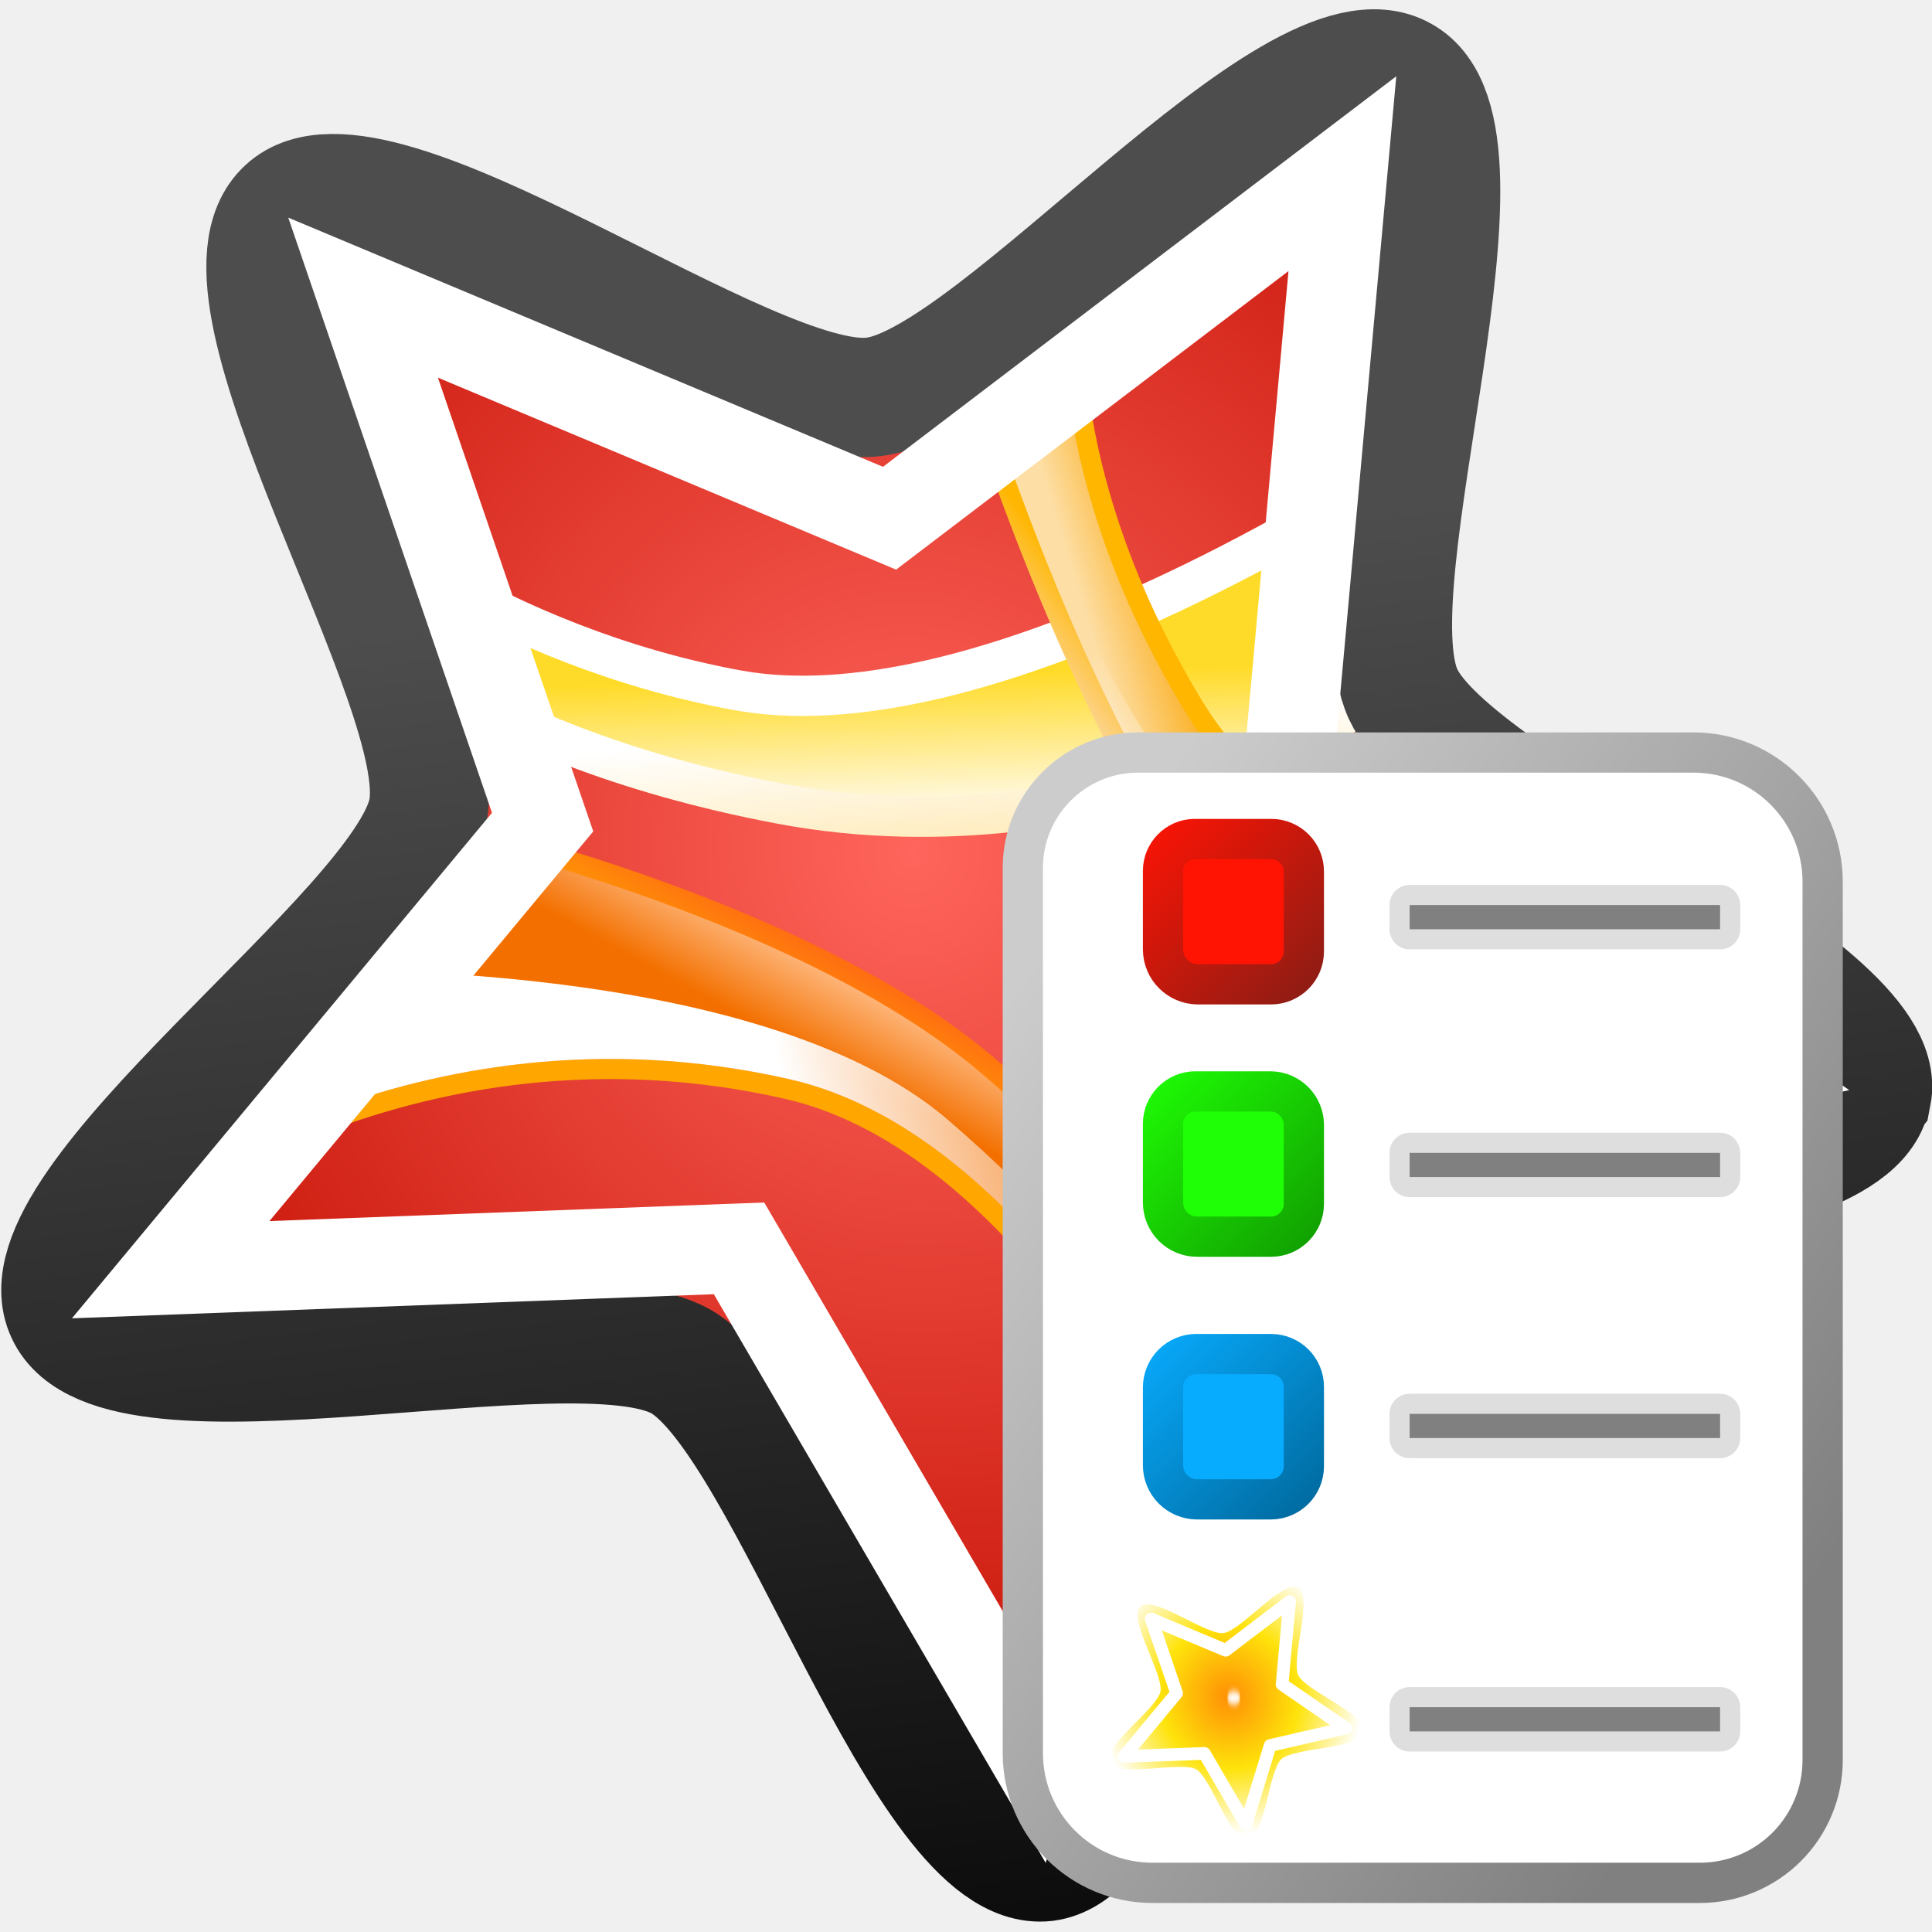
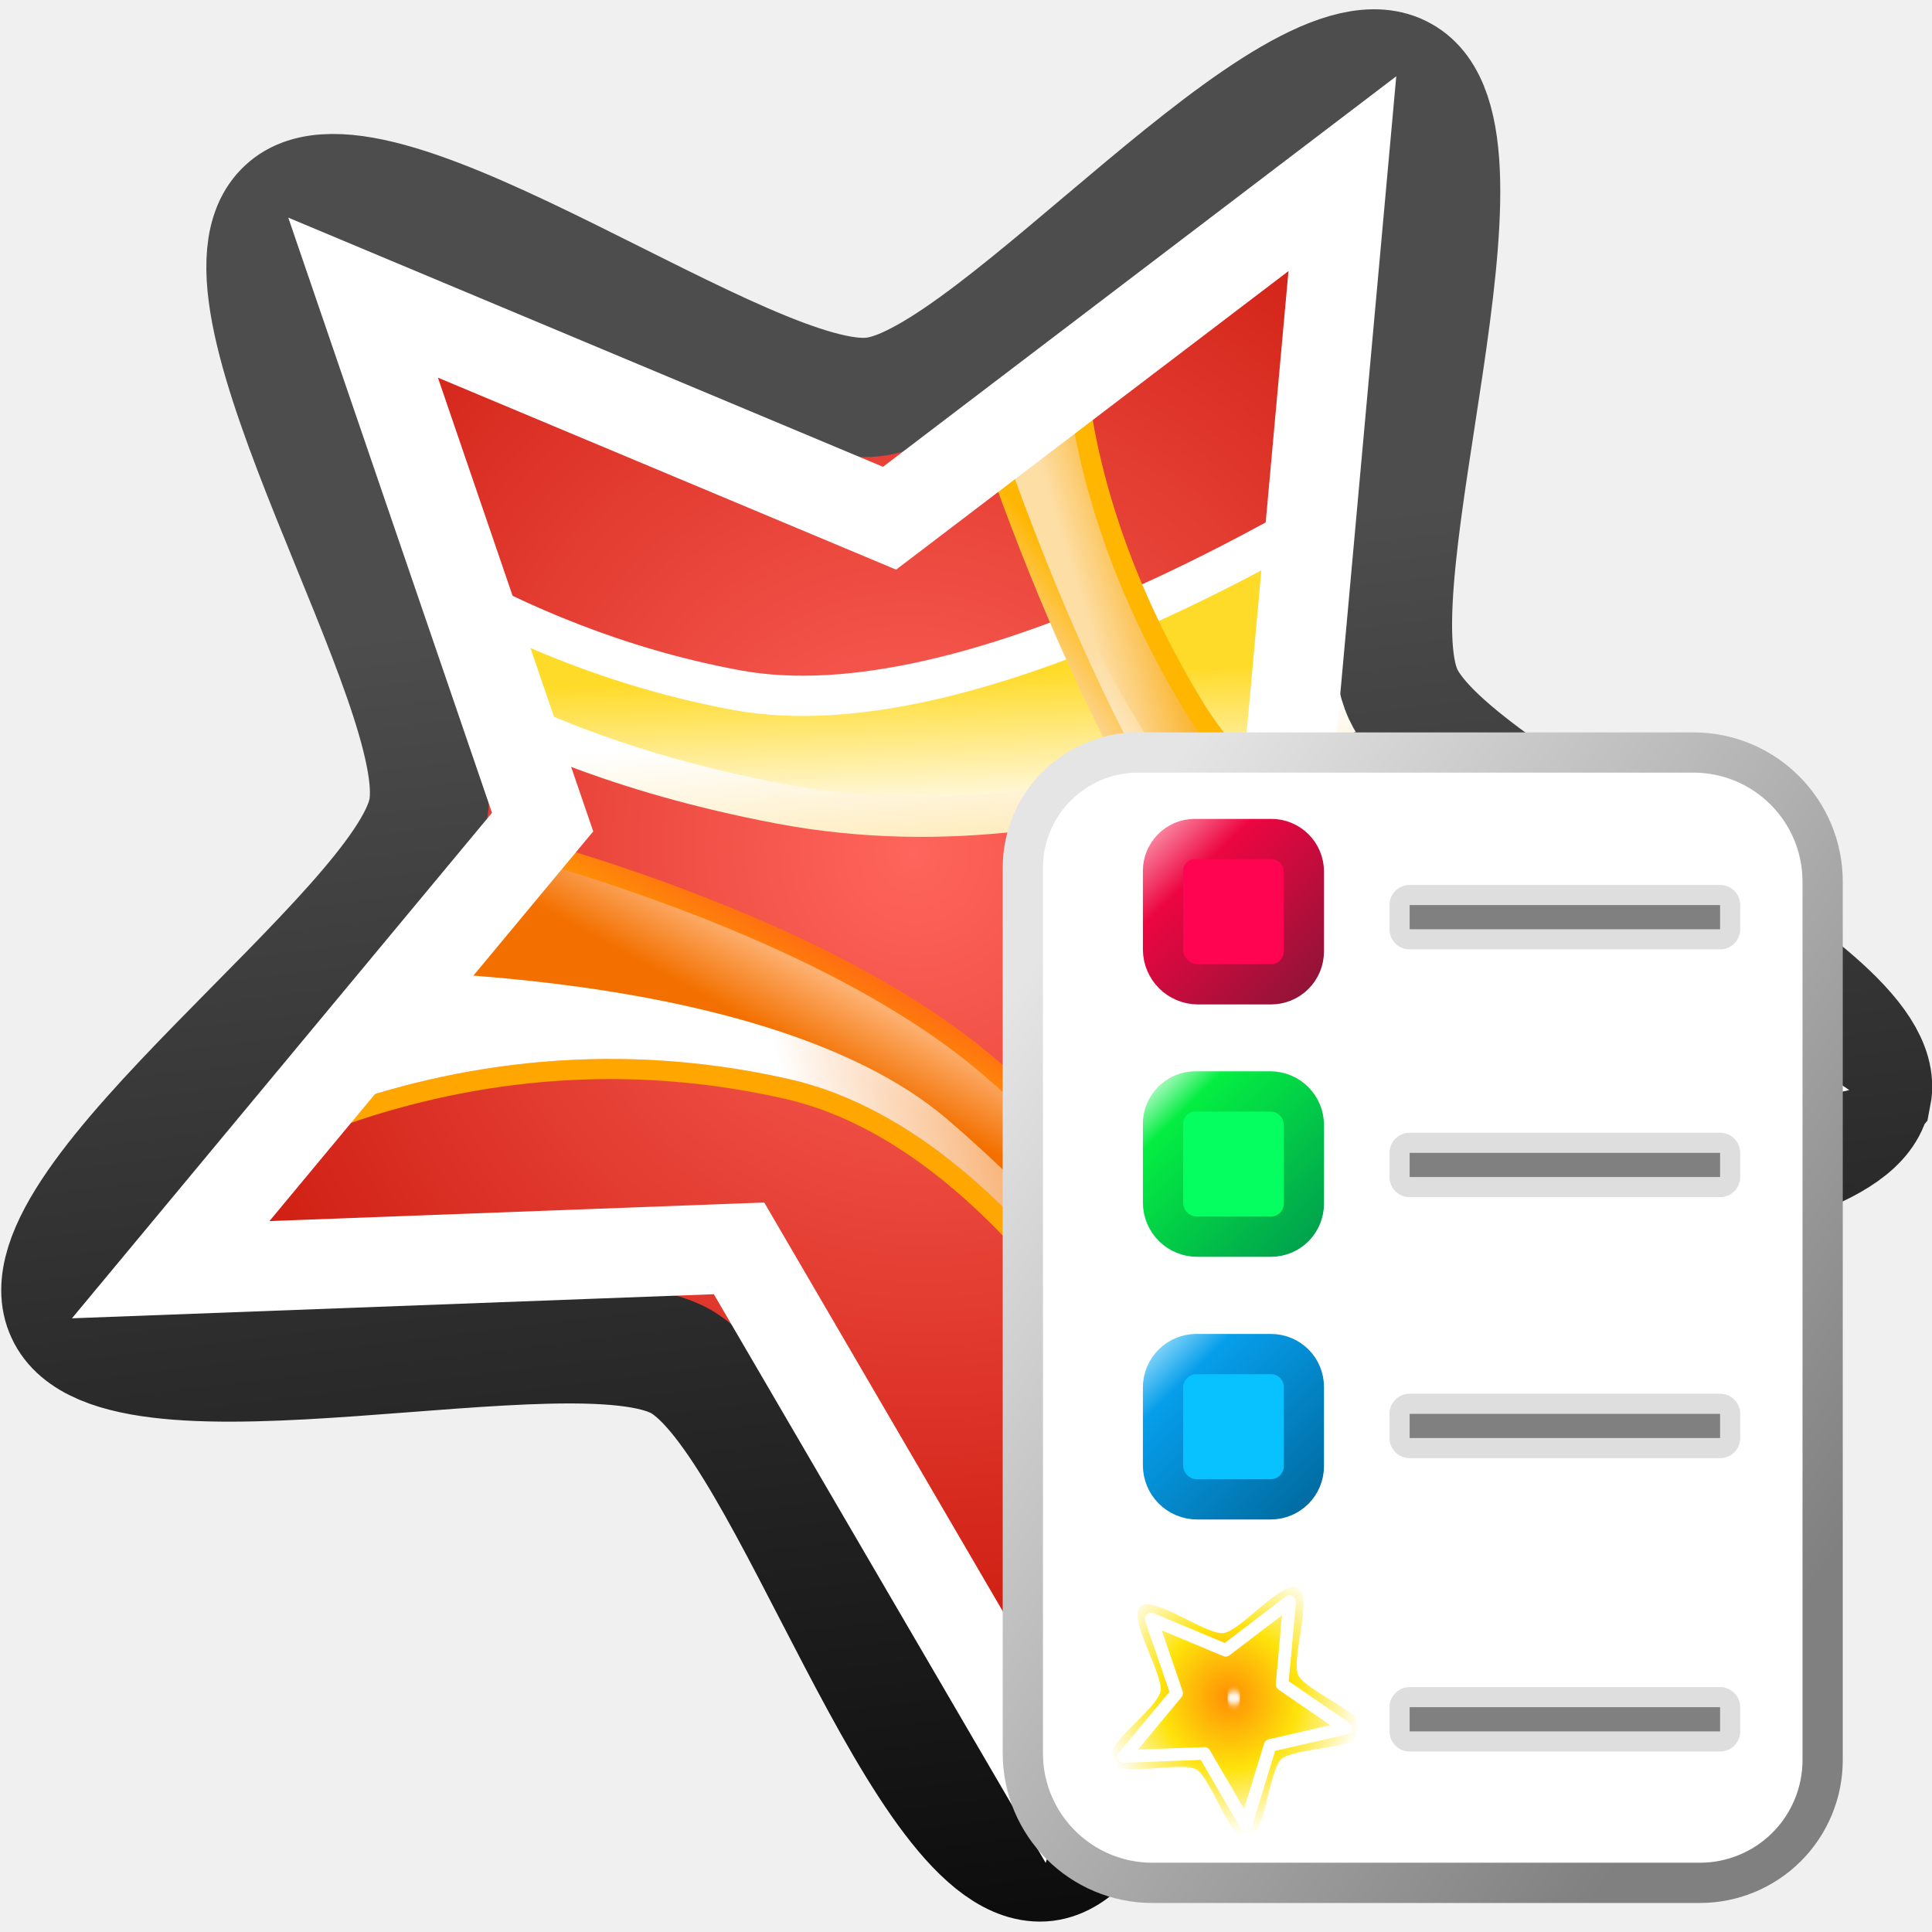
<svg xmlns="http://www.w3.org/2000/svg" xmlns:xlink="http://www.w3.org/1999/xlink" width="48" height="48">
  <defs>
-     <linearGradient id="g">
-       <stop offset="0" stop-color="#08acff" />
-       <stop offset="1" stop-color="#069" />
-     </linearGradient>
-     <linearGradient id="f">
-       <stop offset="0" stop-color="#1fff05" />
-       <stop offset="1" stop-color="#109900" />
-     </linearGradient>
-     <linearGradient id="e">
-       <stop offset="0" stop-color="#ff1404" />
-       <stop offset="1" stop-color="#861d15" />
-     </linearGradient>
    <linearGradient id="c">
-       <stop offset="0" stop-color="#ccc" />
+       <stop offset="0" stop-color="#e5e5e5" />
      <stop offset="1" stop-color="gray" />
    </linearGradient>
    <linearGradient id="b">
      <stop offset="0" stop-color="#ff655c" />
      <stop offset="1" stop-color="#c30d00" />
    </linearGradient>
-     <linearGradient xlink:href="#c" id="D" x1="25.47" y1="24.208" x2="45.783" y2="38.346" gradientUnits="userSpaceOnUse" />
+     <linearGradient xlink:href="#c" id="E" x1="25.47" y1="24.208" x2="45.783" y2="38.346" gradientUnits="userSpaceOnUse" />
    <linearGradient id="d">
      <stop offset="0" stop-color="#ff8f05" />
      <stop offset=".522" stop-color="#fee30b" />
      <stop offset="1" stop-color="#fff" />
    </linearGradient>
-     <linearGradient xlink:href="#e" id="E" x1="28.395" y1="20.758" x2="32.894" y2="25.368" gradientUnits="userSpaceOnUse" />
-     <linearGradient xlink:href="#f" id="F" x1="28.395" y1="27.368" x2="32.894" y2="31.977" gradientUnits="userSpaceOnUse" />
-     <linearGradient xlink:href="#g" id="G" x1="28.395" y1="33.894" x2="32.894" y2="38.503" gradientUnits="userSpaceOnUse" />
-     <linearGradient id="i">
+     <linearGradient id="f">
      <stop offset="0" stop-color="#ffae05" stop-opacity="0" />
      <stop offset=".416" stop-color="#7b7b7b" stop-opacity="0" />
      <stop offset="1" stop-color="#cecece" stop-opacity="0" />
    </linearGradient>
-     <linearGradient xlink:href="#j" id="C" x1="5.83" x2="12.91" y1="6.7" y2="13.2" gradientUnits="userSpaceOnUse" gradientTransform="matrix(2.647 2.2616 -2.267 2.6553 24.585 -21.885)" />
-     <linearGradient id="j">
+     <linearGradient xlink:href="#g" id="D" x1="5.83" x2="12.91" y1="6.7" y2="13.2" gradientUnits="userSpaceOnUse" gradientTransform="matrix(2.647 2.2616 -2.267 2.6553 24.585 -21.885)" />
+     <linearGradient id="g">
      <stop offset="0" stop-color="#4d4d4d" />
      <stop offset="1" stop-color="#0d0d0d" />
    </linearGradient>
-     <linearGradient xlink:href="#k" id="t" x1="23.693" x2="23.781" y1="16.789" y2="19.796" gradientUnits="userSpaceOnUse" />
-     <linearGradient id="k">
+     <linearGradient xlink:href="#i" id="u" x1="23.693" x2="23.781" y1="16.789" y2="19.796" gradientUnits="userSpaceOnUse" />
+     <linearGradient id="i">
      <stop offset="0" stop-color="#ffdb29" />
      <stop offset="1" stop-color="#fff7d7" />
    </linearGradient>
-     <linearGradient xlink:href="#l" id="u" x1="24.407" x2="24.645" y1="17.954" y2="20.886" gradientUnits="userSpaceOnUse" />
-     <linearGradient id="l">
+     <linearGradient xlink:href="#j" id="v" x1="24.407" x2="24.645" y1="17.954" y2="20.886" gradientUnits="userSpaceOnUse" />
+     <linearGradient id="j">
      <stop offset="0" stop-color="#fff" />
      <stop offset="1" stop-color="#ffecbd" />
    </linearGradient>
-     <linearGradient xlink:href="#m" id="v" x1="20.686" x2="21.75" y1="26.536" y2="24.582" gradientUnits="userSpaceOnUse" />
-     <linearGradient id="m">
+     <linearGradient xlink:href="#k" id="w" x1="20.686" x2="21.75" y1="26.536" y2="24.582" gradientUnits="userSpaceOnUse" />
+     <linearGradient id="k">
      <stop offset="0" stop-color="#f37000" />
      <stop offset="1" stop-color="#ffbd87" />
    </linearGradient>
-     <linearGradient xlink:href="#n" id="w" x1="22.603" x2="23.967" y1="27.476" y2="24.995" gradientUnits="userSpaceOnUse" />
-     <linearGradient id="n">
+     <linearGradient xlink:href="#l" id="x" x1="22.603" x2="23.967" y1="27.476" y2="24.995" gradientUnits="userSpaceOnUse" />
+     <linearGradient id="l">
      <stop offset="0" stop-color="#ffa700" />
      <stop offset="1" stop-color="#ff6115" />
    </linearGradient>
-     <linearGradient xlink:href="#o" id="x" x1="7.56" x2="27.435" y1="26.229" y2="21.1" gradientUnits="userSpaceOnUse" />
-     <linearGradient id="o">
+     <linearGradient xlink:href="#m" id="y" x1="7.56" x2="27.435" y1="26.229" y2="21.1" gradientUnits="userSpaceOnUse" />
+     <linearGradient id="m">
      <stop offset=".55" stop-color="#fff" />
      <stop offset="1" stop-color="#fff" stop-opacity="0" />
    </linearGradient>
-     <linearGradient xlink:href="#p" id="y" x1="30.647" x2="28.553" y1="20.072" y2="20.71" gradientUnits="userSpaceOnUse" />
-     <linearGradient id="p">
+     <linearGradient xlink:href="#n" id="z" x1="30.647" x2="28.553" y1="20.072" y2="20.71" gradientUnits="userSpaceOnUse" />
+     <linearGradient id="n">
      <stop offset="0" stop-color="#faac17" />
      <stop offset="1" stop-color="#fddea5" />
    </linearGradient>
-     <linearGradient xlink:href="#q" id="z" x1="29.594" x2="27.613" y1="18.343" y2="19.846" gradientUnits="userSpaceOnUse" />
-     <linearGradient id="q">
+     <linearGradient xlink:href="#o" id="A" x1="29.594" x2="27.613" y1="18.343" y2="19.846" gradientUnits="userSpaceOnUse" />
+     <linearGradient id="o">
      <stop offset="0" stop-color="#ffb600" />
      <stop offset="1" stop-color="#fbdfc4" />
    </linearGradient>
-     <linearGradient xlink:href="#r" id="A" x1="36.084" x2="30.671" y1="28.491" y2="14.734" gradientUnits="userSpaceOnUse" />
-     <linearGradient id="r">
+     <linearGradient xlink:href="#p" id="B" x1="36.084" x2="30.671" y1="28.491" y2="14.734" gradientUnits="userSpaceOnUse" />
+     <linearGradient id="p">
      <stop offset=".455" stop-color="#fff" />
      <stop offset="1" stop-color="#fff" stop-opacity="0" />
    </linearGradient>
-     <radialGradient xlink:href="#b" id="s" cx="7.18" cy="8.2" r="6.59" fx="7.18" fy="8.2" gradientTransform="matrix(.9 .5558 -.5314 .8606 5.08 -2.85)" gradientUnits="userSpaceOnUse" />
-     <radialGradient xlink:href="#d" id="H" cx="7.18" cy="8.2" r="6.59" fx="7.18" fy="8.2" gradientTransform="matrix(.9 .5558 -.5314 .8606 5.08 -2.85)" gradientUnits="userSpaceOnUse" />
-     <radialGradient xlink:href="#i" id="B" cx="7.18" cy="8.2" r="6.59" fx="7.18" fy="8.2" gradientTransform="matrix(1.1223 3.51126 -3.3576 1.08334 44.493 -17.964)" gradientUnits="userSpaceOnUse" />
-     <filter id="I" width="1.832" height="1.832" x="-.416" y="-.416" color-interpolation-filters="sRGB">
+     <linearGradient xlink:href="#q" id="H" x1="28.395" y1="33.894" x2="32.894" y2="38.503" gradientUnits="userSpaceOnUse" gradientTransform="translate(0 -.752)" />
+     <linearGradient id="q">
+       <stop offset="0" stop-color="#bbedff" />
+       <stop offset=".24" stop-color="#069eeb" />
+       <stop offset="1" stop-color="#069" />
+     </linearGradient>
+     <linearGradient xlink:href="#r" id="G" x1="28.395" y1="27.368" x2="32.894" y2="31.977" gradientUnits="userSpaceOnUse" gradientTransform="translate(0 -.752)" />
+     <linearGradient id="r">
+       <stop offset="0" stop-color="#fff" />
+       <stop offset=".217" stop-color="#04ee42" />
+       <stop offset="1" stop-color="#00994e" />
+     </linearGradient>
+     <linearGradient xlink:href="#s" id="F" x1="28.395" y1="20.758" x2="32.894" y2="25.368" gradientUnits="userSpaceOnUse" gradientTransform="translate(0 -.413)" />
+     <linearGradient id="s">
+       <stop offset="0" stop-color="#ffb0bf" />
+       <stop offset=".294" stop-color="#ec0641" />
+       <stop offset="1" stop-color="#861536" />
+     </linearGradient>
+     <radialGradient xlink:href="#b" id="t" cx="7.18" cy="8.2" r="6.59" fx="7.18" fy="8.2" gradientTransform="matrix(.9 .5558 -.5314 .8606 5.08 -2.85)" gradientUnits="userSpaceOnUse" />
+     <radialGradient xlink:href="#d" id="I" cx="7.18" cy="8.2" r="6.59" fx="7.18" fy="8.2" gradientTransform="matrix(.9 .5558 -.5314 .8606 5.08 -2.85)" gradientUnits="userSpaceOnUse" />
+     <radialGradient xlink:href="#f" id="C" cx="7.18" cy="8.2" r="6.59" fx="7.18" fy="8.2" gradientTransform="matrix(1.1223 3.51126 -3.3576 1.08334 44.493 -17.964)" gradientUnits="userSpaceOnUse" />
+     <filter id="J" width="1.832" height="1.832" x="-.416" y="-.416" color-interpolation-filters="sRGB">
      <feGaussianBlur stdDeviation=".13" />
    </filter>
  </defs>
-   <path fill="url(#s)" fill-rule="evenodd" d="M13.51 5.1c.44.77-2.18 2.89-2.29 3.76-.1.88 1.95 3.55 1.36 4.2-.6.64-3.43-1.19-4.3-1.02-.86.17-2.76 2.95-3.56 2.58-.8-.36.07-3.62-.36-4.39S.69 8.51.8 7.63c.1-.87 3.47-1.05 4.06-1.7.6-.64.51-4.01 1.38-4.18.86-.18 2.07 2.97 2.87 3.34s3.97-.76 4.4 0z" enable-background="accumulate" overflow="visible" style="marker:none" transform="matrix(2.647 2.2616 -2.267 2.6553 22.258 -16.85)" />
+   <path fill="url(#t)" fill-rule="evenodd" d="M13.51 5.1c.44.77-2.18 2.89-2.29 3.76-.1.88 1.95 3.55 1.36 4.2-.6.64-3.43-1.19-4.3-1.02-.86.17-2.76 2.95-3.56 2.58-.8-.36.07-3.62-.36-4.39S.69 8.51.8 7.63c.1-.87 3.47-1.05 4.06-1.7.6-.64.51-4.01 1.38-4.18.86-.18 2.07 2.97 2.87 3.34s3.97-.76 4.4 0z" enable-background="accumulate" overflow="visible" style="marker:none" transform="matrix(2.647 2.2616 -2.267 2.6553 22.258 -16.85)" />
  <g paint-order="markers stroke fill">
-     <path fill="url(#t)" stroke="url(#u)" stroke-linecap="round" stroke-linejoin="round" stroke-width="2" d="M7.968 13.118s4.06 3.42 10.187 4.548 14.922-4.51 16.312-5.262.076 4.172.076 4.172-7.142 4.435-15.11 2.932c-7.969-1.504-10.819-4.903-10.819-4.903Z" transform="translate(.063 -.027)" />
-     <path fill="url(#v)" stroke="url(#w)" stroke-linecap="round" stroke-linejoin="round" d="M10.524 20.71s9.096 1.955 13.832 6.014 6.428 7.856 6.428 7.856l-.977 2.518s-4.058-8.852-10.262-10.26c-9.434-2.143-16.237 3.27-16.237 3.27z" transform="translate(.063 -.027)" />
-     <path fill="url(#x)" d="M7.521 24.139s11.222-.358 15.958 3.702 6.507 7.855 6.507 7.855l-.18 1.402s-4.057-8.852-10.26-10.26c-9.435-2.143-16.238 3.27-16.238 3.27z" transform="translate(.063 -.027)" />
-     <path fill="url(#y)" stroke="url(#z)" stroke-linecap="round" stroke-linejoin="round" d="M23.943 8.27s2.957 10.39 7.33 15.147c4.284 4.66 7.216 6.916 7.216 6.916l8.833-3.458s-13.832-2.368-17.966-9.21C25.458 11.219 26.46 6.278 26.46 6.278Z" transform="translate(.063 -.027)" />
-     <path fill="url(#A)" d="M23.943 8.27s2.957 10.39 7.33 15.147c4.284 4.66 7.216 6.916 7.216 6.916l4.839-1.343S32.324 24.78 28.19 17.94c-3.898-6.448-2.744-11.287-2.744-11.287Z" transform="translate(.063 -.027)" />
+     <path fill="url(#u)" stroke="url(#v)" stroke-linecap="round" stroke-linejoin="round" stroke-width="2" d="M7.968 13.118s4.06 3.42 10.187 4.548 14.922-4.51 16.312-5.262.076 4.172.076 4.172-7.142 4.435-15.11 2.932c-7.969-1.504-10.819-4.903-10.819-4.903Z" transform="translate(.063 -.027)" />
+     <path fill="url(#w)" stroke="url(#x)" stroke-linecap="round" stroke-linejoin="round" d="M10.524 20.71s9.096 1.955 13.832 6.014 6.428 7.856 6.428 7.856l-.977 2.518s-4.058-8.852-10.262-10.26c-9.434-2.143-16.237 3.27-16.237 3.27z" transform="translate(.063 -.027)" />
+     <path fill="url(#y)" d="M7.521 24.139s11.222-.358 15.958 3.702 6.507 7.855 6.507 7.855l-.18 1.402s-4.057-8.852-10.26-10.26c-9.435-2.143-16.238 3.27-16.238 3.27z" transform="translate(.063 -.027)" />
+     <path fill="url(#z)" stroke="url(#A)" stroke-linecap="round" stroke-linejoin="round" d="M23.943 8.27s2.957 10.39 7.33 15.147c4.284 4.66 7.216 6.916 7.216 6.916l8.833-3.458s-13.832-2.368-17.966-9.21C25.458 11.219 26.46 6.278 26.46 6.278Z" transform="translate(.063 -.027)" />
+     <path fill="url(#B)" d="M23.943 8.27s2.957 10.39 7.33 15.147c4.284 4.66 7.216 6.916 7.216 6.916l4.839-1.343S32.324 24.78 28.19 17.94c-3.898-6.448-2.744-11.287-2.744-11.287Z" transform="translate(.063 -.027)" />
  </g>
-   <path fill="url(#B)" fill-rule="evenodd" stroke="url(#C)" stroke-width="2.964" d="M48.785 22.211c-.53 2.776-12.322 2.744-14.586 4.805-2.26 2.11-2.886 13.837-5.921 14.228-3.04.343-6.382-10.917-9.07-12.433-2.662-1.494-13.993 1.591-15.272-1.2-1.302-2.766 8.392-9.455 8.999-12.472S7.12 2.272 9.405.184c2.238-2.084 11.566 5.06 14.602 4.668 3.039-.342 10.44-9.494 13.129-7.978 2.684 1.467-1.254 12.568.025 15.36s12.181 7.212 11.646 9.95z" enable-background="accumulate" overflow="visible" style="marker:none" stroke-linecap="square" transform="translate(-2.303 5.008)" />
+   <path fill="url(#C)" fill-rule="evenodd" stroke="url(#D)" stroke-width="2.964" d="M48.785 22.211c-.53 2.776-12.322 2.744-14.586 4.805-2.26 2.11-2.886 13.837-5.921 14.228-3.04.343-6.382-10.917-9.07-12.433-2.662-1.494-13.993 1.591-15.272-1.2-1.302-2.766 8.392-9.455 8.999-12.472S7.12 2.272 9.405.184c2.238-2.084 11.566 5.06 14.602 4.668 3.039-.342 10.44-9.494 13.129-7.978 2.684 1.467-1.254 12.568.025 15.36s12.181 7.212 11.646 9.95z" enable-background="accumulate" overflow="visible" style="marker:none" stroke-linecap="square" transform="translate(-2.303 5.008)" />
  <path fill="none" stroke="#fff" stroke-width="2.23" d="m45.524 21.557-13.29 3.06-4.27 13.9-7.3-12.51-14.12.53 9.24-11.12-4.46-13.03 13.08 5.48 11.25-8.56-1.32 14.56z" enable-background="accumulate" overflow="visible" style="marker:none" transform="translate(-2.303 5.008)" />
  <g stroke-linecap="round" paint-order="markers stroke fill">
-     <path d="M28.278 19.196h13.796a2.71 2.71 45 0 1 2.709 2.708v21.824a2.55 2.55 135 0 1-2.552 2.551h-13.6a2.72 2.72 45 0 1-2.719-2.719V21.562a2.365 2.365 135 0 1 2.366-2.366z" fill="#fff" stroke="url(#D)" stroke-width="2" />
-     <path d="M29.685 21.758h1.901a.307.307 45 0 1 .308.308v1.985a.316.316 135 0 1-.317.317h-1.814a.37.37 45 0 1-.368-.368v-1.952a.29.29 135 0 1 .29-.29" transform="translate(0 -.413)" fill="#ff1404" stroke="url(#E)" stroke-width="2" stroke-linejoin="round" />
-     <path d="M29.698 28.368h1.862a.334.334 45 0 1 .334.334v1.958a.316.316 135 0 1-.317.317h-1.834a.347.347 45 0 1-.348-.348v-1.958a.303.303 135 0 1 .303-.303" transform="translate(0 -.752)" fill="#1fff05" stroke="url(#F)" stroke-width="2" stroke-linejoin="round" />
-     <path d="M29.725 34.894h1.855a.314.314 45 0 1 .314.314v1.972a.323.323 135 0 1-.323.323h-1.828a.347.347 45 0 1-.348-.348v-1.932a.33.33 135 0 1 .33-.33z" transform="translate(0 -.752)" fill="#08acff" stroke="url(#G)" stroke-width="2" stroke-linejoin="round" />
+     <path d="M28.278 19.196h13.796a2.71 2.71 45 0 1 2.709 2.708v21.824a2.55 2.55 135 0 1-2.552 2.551h-13.6a2.72 2.72 45 0 1-2.719-2.719V21.562a2.365 2.365 135 0 1 2.366-2.366z" fill="#fff" stroke="url(#E)" stroke-width="2" />
+     <path d="M29.685 21.345h1.901a.307.307 0 0 1 .308.308v1.985a.316.316 0 0 1-.317.317h-1.814a.37.37 0 0 1-.368-.368v-1.952a.29.29 0 0 1 .29-.29" fill="#ff0451" stroke="url(#F)" stroke-width="2" stroke-linejoin="round" />
+     <path d="M29.698 27.616h1.862a.334.334 0 0 1 .334.334v1.958a.316.316 0 0 1-.317.317h-1.834a.347.347 0 0 1-.348-.348v-1.958a.303.303 0 0 1 .303-.303" fill="#05ff60" stroke="url(#G)" stroke-width="2" stroke-linejoin="round" />
+     <path d="M29.725 34.142h1.855a.314.314 0 0 1 .314.314v1.972a.323.323 0 0 1-.323.323h-1.828a.347.347 0 0 1-.348-.348v-1.932a.33.33 0 0 1 .33-.33z" fill="#08c1ff" stroke="url(#H)" stroke-width="2" stroke-linejoin="round" />
    <path d="M35.022 22.486h7.713v.601h-7.713zm0 6.156h7.713v.601h-7.713zm0 6.485h7.713v.601h-7.713zm0 7.288h7.713v.601h-7.713z" fill="gray" stroke="#000" stroke-linejoin="round" stroke-opacity=".13" />
  </g>
-   <path fill="url(#H)" fill-rule="evenodd" stroke="url(#linearGradient1)" stroke-width=".85" d="M13.51 5.1c.44.77-2.18 2.89-2.29 3.76-.1.88 1.95 3.55 1.36 4.2-.6.64-3.43-1.19-4.3-1.02-.86.17-2.76 2.95-3.56 2.58-.8-.36.07-3.62-.36-4.39S.69 8.51.8 7.63c.1-.87 3.47-1.05 4.06-1.7.6-.64.51-4.01 1.38-4.18.86-.18 2.07 2.97 2.87 3.34s3.97-.76 4.4 0z" enable-background="accumulate" overflow="visible" style="marker:none" transform="matrix(.3741 .31963 -.3204 .37527 30.477 36.794)" />
+   <path fill="url(#I)" fill-rule="evenodd" stroke="url(#linearGradient1)" stroke-width=".85" d="M13.51 5.1c.44.77-2.18 2.89-2.29 3.76-.1.88 1.95 3.55 1.36 4.2-.6.64-3.43-1.19-4.3-1.02-.86.17-2.76 2.95-3.56 2.58-.8-.36.07-3.62-.36-4.39S.69 8.51.8 7.63c.1-.87 3.47-1.05 4.06-1.7.6-.64.51-4.01 1.38-4.18.86-.18 2.07 2.97 2.87 3.34s3.97-.76 4.4 0z" enable-background="accumulate" overflow="visible" style="marker:none" transform="matrix(.3741 .31963 -.3204 .37527 30.477 36.794)" />
  <path fill="none" stroke="#fff" stroke-linejoin="round" stroke-width="2.23" d="m43.15 26.6-13.29 3.06-4.27 13.9-7.3-12.51-14.12.53 9.24-11.12L8.95 7.43l13.08 5.48 11.25-8.56-1.32 14.56Z" enable-background="accumulate" overflow="visible" style="marker:none" transform="translate(27.337 39.175)scale(.14133)" />
-   <path fill="#fffdfc" fill-rule="evenodd" d="M8.5 7.99a.37.37 0 0 1-.38.37.37.37 0 0 1-.37-.37.37.37 0 0 1 .37-.38.37.37 0 0 1 .37.37" filter="url(#I)" transform="rotate(36.96 -40.92 63.454)scale(.42867)" />
+   <path fill="#fffdfc" fill-rule="evenodd" d="M8.5 7.99a.37.37 0 0 1-.38.37.37.37 0 0 1-.37-.37.37.37 0 0 1 .37-.38.37.37 0 0 1 .37.37" filter="url(#J)" transform="rotate(36.96 -40.92 63.454)scale(.42867)" />
</svg>
